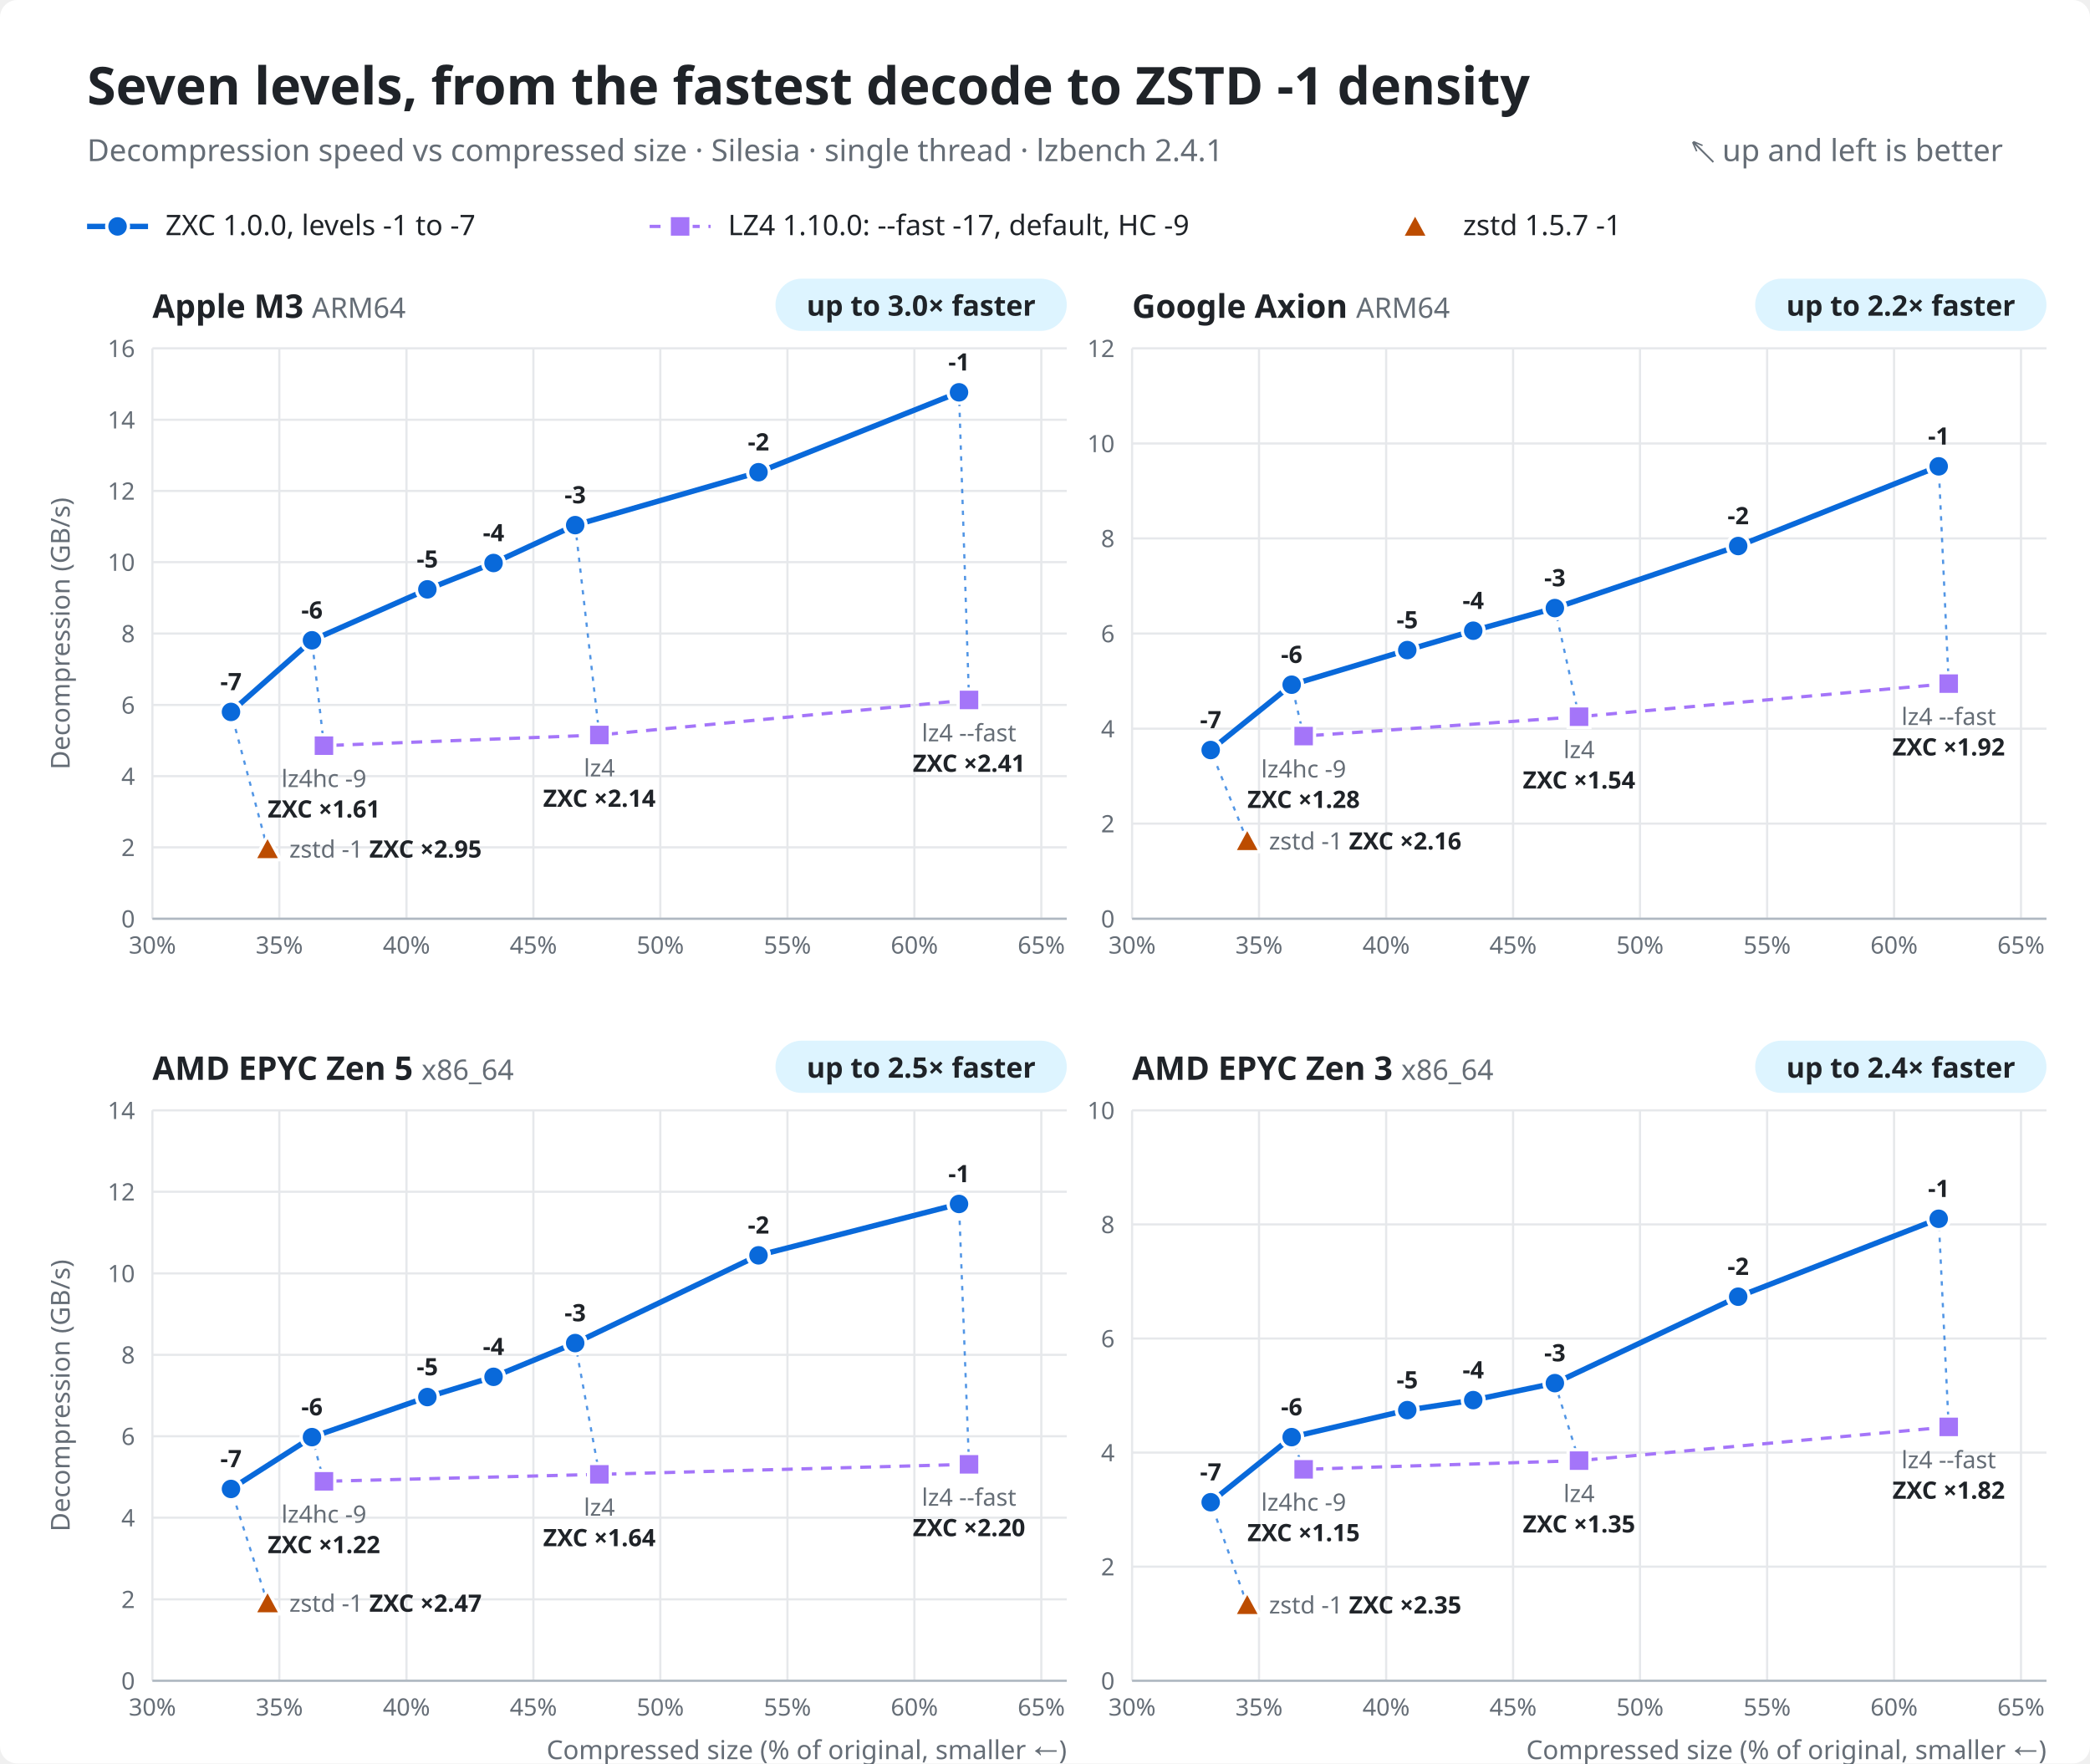
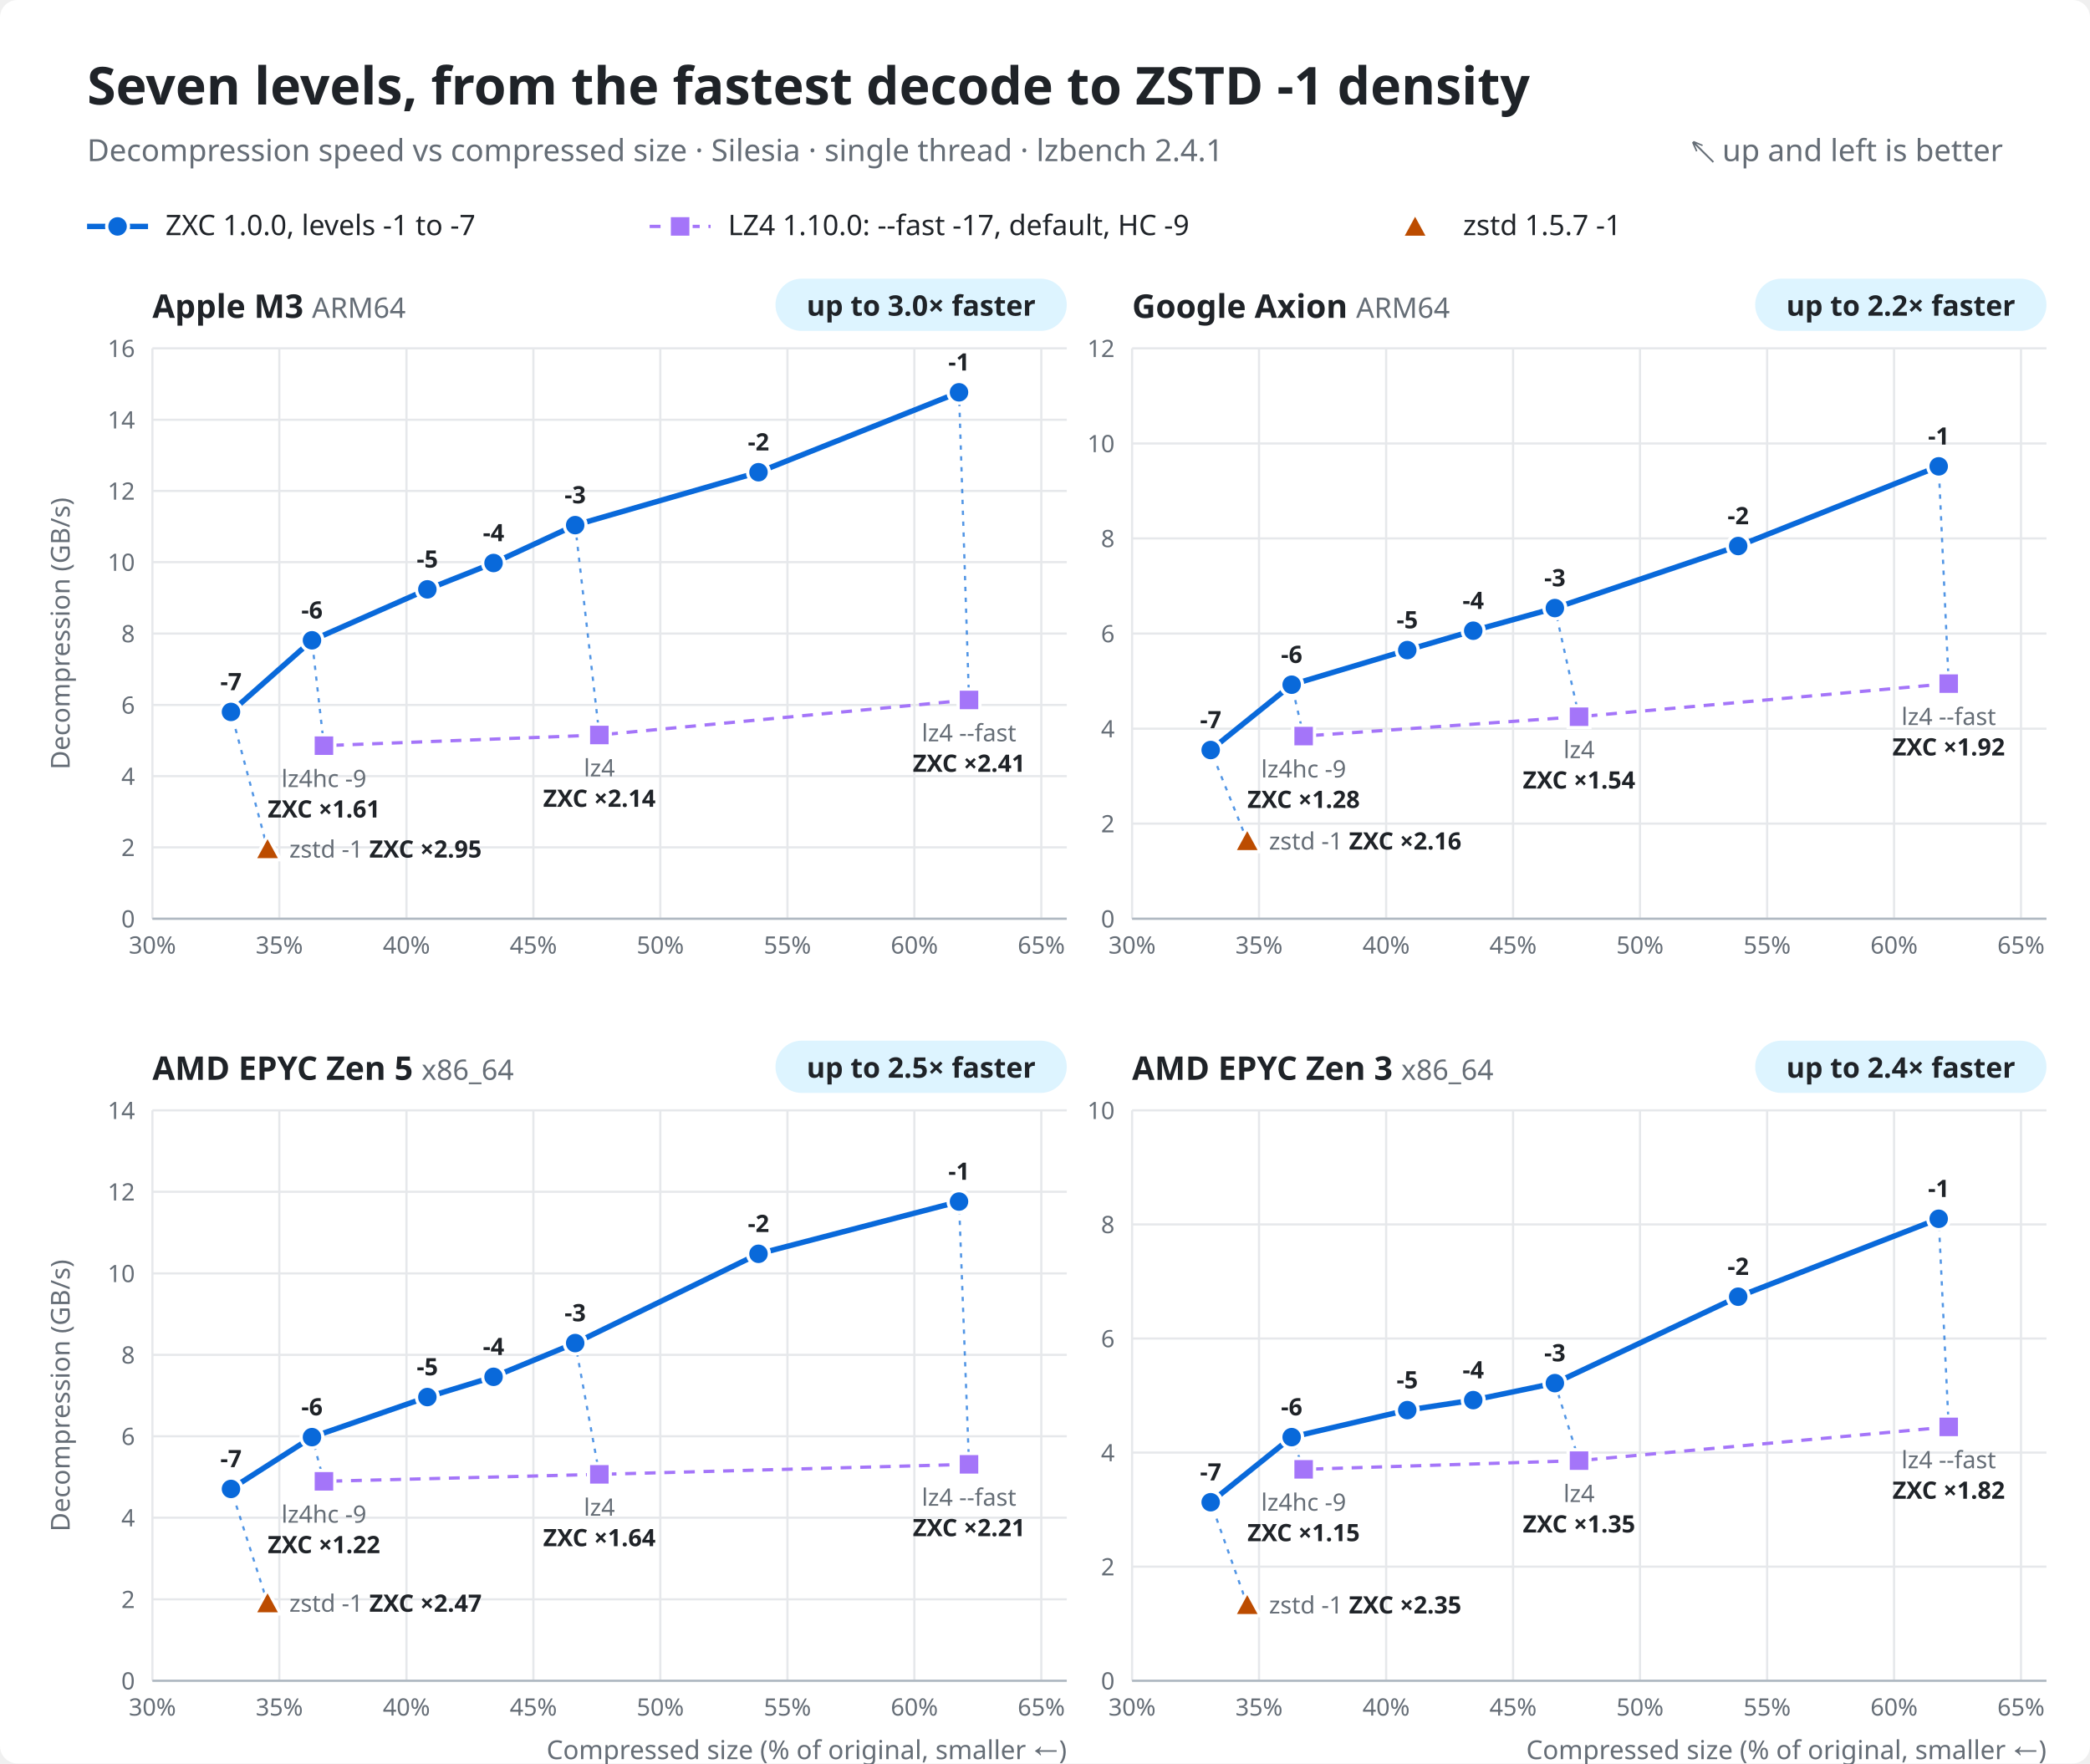
<svg xmlns="http://www.w3.org/2000/svg" viewBox="0 0 960 810" width="960" height="810" role="img" aria-label="Decompression speed versus compressed size: ZXC is faster than the LZ4 family and zstd -1 at an equal or smaller size on four CPUs">
  <style>text{font-family:-apple-system,BlinkMacSystemFont,"Segoe UI","Noto Sans",Helvetica,Arial,sans-serif;font-size:11px}.t{font-size:24px;font-weight:700}.st{font-size:14px}.pt{font-size:15px;font-weight:600}.pa{font-size:13px;font-weight:400}.ax{font-size:12px}.b{font-weight:600}.bd{font-size:13px;font-weight:700}.lg{font-size:13px}.grid,.axis{stroke-width:1}.ring{stroke-width:1.5}.zl{fill:none;stroke-width:2.5;stroke-linejoin:round}.vl{fill:none;stroke-width:1.5;stroke-dasharray:5 4}.cn{stroke-width:1;stroke-dasharray:2 3;opacity:.7}.bg{fill:#ffffff}text{fill:#1f2328}.mu{fill:#656d76}.fg{fill:#1f2328}.grid{stroke:#e6e8eb}.axis{stroke:#afb8c1}.zl{stroke:#0969da}.zp{fill:#0969da}.cn{stroke:#0969da}.op{fill:#bc4c00}.ring{stroke:#ffffff}.wash{fill:#ddf4ff}.vp{fill:#a475f9}.vl{stroke:#a475f9}@media (prefers-color-scheme:dark){.bg{fill:#0d1117}text{fill:#e6edf3}.mu{fill:#8d96a0}.fg{fill:#e6edf3}.grid{stroke:#21262d}.axis{stroke:#3d444d}.zl{stroke:#4493f8}.zp{fill:#4493f8}.cn{stroke:#4493f8}.op{fill:#db6d28}.ring{stroke:#0d1117}.wash{fill:#0c2d6b}.vp{fill:#bc8cff}.vl{stroke:#bc8cff}}.m{text-anchor:middle}.e{text-anchor:end}</style>
  <rect class="bg" width="960" height="810" rx="8" />
  <text x="40" y="48" class="t">Seven levels, from the fastest decode to ZSTD -1 density</text>
  <text x="40" y="74" class="st mu">Decompression speed vs compressed size · Silesia · single thread · lzbench 2.4.1</text>
  <text x="920" y="74" class="st mu e">↖ up and left is better</text>
  <path class="zl" d="M40 104h28" />
  <circle class="zp ring" cx="54" cy="104" r="5" />
  <text x="76" y="108" class="lg">ZXC 1.0.0, levels -1 to -7</text>
  <path class="vl" d="M298.4 104h28" />
  <rect class="vp ring" x="307.4" y="99" width="10" height="10" />
  <text x="334.4" y="108" class="lg">LZ4 1.10.0: --fast -17, default, HC -9</text>
  <path class="op ring" d="M650 98l6 11h-12z" />
  <text x="672" y="108" class="lg">zstd 1.5.7 -1</text>
  <path class="grid" d="M70 422h420" />
  <text x="62" y="426" class="mu e">0</text>
  <path class="grid" d="M70 389.2h420" />
  <text x="62" y="393.2" class="mu e">2</text>
  <path class="grid" d="M70 356.5h420" />
  <text x="62" y="360.5" class="mu e">4</text>
  <path class="grid" d="M70 323.8h420" />
  <text x="62" y="327.8" class="mu e">6</text>
  <path class="grid" d="M70 291h420" />
  <text x="62" y="295" class="mu e">8</text>
  <path class="grid" d="M70 258.2h420" />
  <text x="62" y="262.2" class="mu e">10</text>
  <path class="grid" d="M70 225.5h420" />
  <text x="62" y="229.5" class="mu e">12</text>
  <path class="grid" d="M70 192.8h420" />
  <text x="62" y="196.8" class="mu e">14</text>
  <path class="grid" d="M70 160h420" />
  <text x="62" y="164" class="mu e">16</text>
  <path class="grid" d="M70 160v262" />
  <text x="70" y="438" class="mu m">30%</text>
  <path class="grid" d="M128.3 160v262" />
  <text x="128.3" y="438" class="mu m">35%</text>
  <path class="grid" d="M186.7 160v262" />
  <text x="186.7" y="438" class="mu m">40%</text>
  <path class="grid" d="M245 160v262" />
  <text x="245" y="438" class="mu m">45%</text>
  <path class="grid" d="M303.3 160v262" />
  <text x="303.3" y="438" class="mu m">50%</text>
  <path class="grid" d="M361.7 160v262" />
  <text x="361.7" y="438" class="mu m">55%</text>
  <path class="grid" d="M420 160v262" />
  <text x="420" y="438" class="mu m">60%</text>
  <path class="grid" d="M478.3 160v262" />
  <text x="478.3" y="438" class="mu m">65%</text>
  <path class="axis" d="M70 422h420" />
  <text class="ax mu m" transform="translate(32 291) rotate(-90)">Decompression (GB/s)</text>
  <text x="70" y="146" class="pt">Apple M3 <tspan class="pa mu">ARM64</tspan>
  </text>
  <rect class="wash" x="356.2" y="128" width="133.8" height="24" rx="12" />
  <text x="423.1" y="145" class="bd m">up to 3.0× faster</text>
  <path class="cn" d="M445.1 321.5L440.5 180.2" />
  <text x="445.1" y="354.5" class="b m">ZXC ×2.41</text>
  <path class="cn" d="M275.3 337.6L264.2 241.2" />
  <text x="275.3" y="370.6" class="b m">ZXC ×2.14</text>
  <path class="cn" d="M148.8 342.5L143.3 294.1" />
  <text x="148.8" y="375.5" class="b m">ZXC ×1.61</text>
  <path class="cn" d="M122.9 389.9L106.1 327" />
  <path class="op ring" d="M122.9 383.9l6 11h-12z" />
  <text x="132.9" y="393.9" class="mu">zstd -1 <tspan class="b fg">ZXC ×2.95</tspan>
  </text>
  <polyline class="vl" points="445.1,321.5 275.3,337.6 148.8,342.5" />
  <rect class="vp ring" x="440.1" y="316.5" width="10" height="10" />
  <text x="445.1" y="340.5" class="mu m">lz4 --fast</text>
  <rect class="vp ring" x="270.3" y="332.6" width="10" height="10" />
  <text x="275.3" y="356.6" class="mu m">lz4</text>
  <rect class="vp ring" x="143.8" y="337.5" width="10" height="10" />
  <text x="148.8" y="361.5" class="mu m">lz4hc -9</text>
  <polyline class="zl" points="440.5,180.2 348.4,216.9 264.2,241.2 226.7,258.6 196.3,270.7 143.3,294.1 106.1,327" />
  <circle class="zp ring" cx="440.5" cy="180.2" r="5" />
  <text x="440.5" y="170.2" class="b m">-1</text>
  <circle class="zp ring" cx="348.4" cy="216.9" r="5" />
  <text x="348.4" y="206.9" class="b m">-2</text>
  <circle class="zp ring" cx="264.2" cy="241.2" r="5" />
  <text x="264.2" y="231.2" class="b m">-3</text>
  <circle class="zp ring" cx="226.7" cy="258.6" r="5" />
  <text x="226.7" y="248.6" class="b m">-4</text>
  <circle class="zp ring" cx="196.3" cy="270.7" r="5" />
  <text x="196.3" y="260.7" class="b m">-5</text>
  <circle class="zp ring" cx="143.3" cy="294.1" r="5" />
  <text x="143.3" y="284.1" class="b m">-6</text>
  <circle class="zp ring" cx="106.1" cy="327" r="5" />
  <text x="106.1" y="317" class="b m">-7</text>
  <path class="grid" d="M520 422h420" />
  <text x="512" y="426" class="mu e">0</text>
  <path class="grid" d="M520 378.3h420" />
  <text x="512" y="382.3" class="mu e">2</text>
  <path class="grid" d="M520 334.7h420" />
  <text x="512" y="338.7" class="mu e">4</text>
  <path class="grid" d="M520 291h420" />
  <text x="512" y="295" class="mu e">6</text>
  <path class="grid" d="M520 247.3h420" />
  <text x="512" y="251.3" class="mu e">8</text>
  <path class="grid" d="M520 203.7h420" />
  <text x="512" y="207.7" class="mu e">10</text>
  <path class="grid" d="M520 160h420" />
  <text x="512" y="164" class="mu e">12</text>
  <path class="grid" d="M520 160v262" />
  <text x="520" y="438" class="mu m">30%</text>
  <path class="grid" d="M578.3 160v262" />
  <text x="578.3" y="438" class="mu m">35%</text>
  <path class="grid" d="M636.7 160v262" />
  <text x="636.7" y="438" class="mu m">40%</text>
  <path class="grid" d="M695 160v262" />
  <text x="695" y="438" class="mu m">45%</text>
  <path class="grid" d="M753.3 160v262" />
  <text x="753.3" y="438" class="mu m">50%</text>
  <path class="grid" d="M811.7 160v262" />
  <text x="811.7" y="438" class="mu m">55%</text>
  <path class="grid" d="M870 160v262" />
  <text x="870" y="438" class="mu m">60%</text>
  <path class="grid" d="M928.3 160v262" />
  <text x="928.3" y="438" class="mu m">65%</text>
  <path class="axis" d="M520 422h420" />
  <text x="520" y="146" class="pt">Google Axion <tspan class="pa mu">ARM64</tspan>
  </text>
  <rect class="wash" x="806.2" y="128" width="133.8" height="24" rx="12" />
  <text x="873.1" y="145" class="bd m">up to 2.2× faster</text>
  <path class="cn" d="M895.1 314L890.5 214.2" />
  <text x="895.1" y="347" class="b m">ZXC ×1.92</text>
  <path class="cn" d="M725.3 329.2L714.2 279.3" />
  <text x="725.3" y="362.2" class="b m">ZXC ×1.54</text>
  <path class="cn" d="M598.8 338.1L593.3 314.5" />
  <text x="598.8" y="371.1" class="b m">ZXC ×1.28</text>
  <path class="cn" d="M572.9 386.2L556.1 344.5" />
  <path class="op ring" d="M572.9 380.2l6 11h-12z" />
  <text x="582.9" y="390.2" class="mu">zstd -1 <tspan class="b fg">ZXC ×2.16</tspan>
  </text>
  <polyline class="vl" points="895.1,314 725.3,329.2 598.8,338.1" />
  <rect class="vp ring" x="890.1" y="309" width="10" height="10" />
  <text x="895.1" y="333" class="mu m">lz4 --fast</text>
  <rect class="vp ring" x="720.3" y="324.2" width="10" height="10" />
  <text x="725.3" y="348.2" class="mu m">lz4</text>
  <rect class="vp ring" x="593.8" y="333.1" width="10" height="10" />
  <text x="598.8" y="357.1" class="mu m">lz4hc -9</text>
  <polyline class="zl" points="890.5,214.2 798.4,250.8 714.2,279.3 676.7,289.7 646.4,298.6 593.3,314.5 556.1,344.5" />
  <circle class="zp ring" cx="890.5" cy="214.2" r="5" />
  <text x="890.5" y="204.2" class="b m">-1</text>
  <circle class="zp ring" cx="798.4" cy="250.8" r="5" />
  <text x="798.4" y="240.8" class="b m">-2</text>
  <circle class="zp ring" cx="714.2" cy="279.3" r="5" />
  <text x="714.2" y="269.3" class="b m">-3</text>
  <circle class="zp ring" cx="676.7" cy="289.7" r="5" />
  <text x="676.7" y="279.7" class="b m">-4</text>
  <circle class="zp ring" cx="646.4" cy="298.6" r="5" />
  <text x="646.4" y="288.6" class="b m">-5</text>
  <circle class="zp ring" cx="593.3" cy="314.5" r="5" />
  <text x="593.3" y="304.5" class="b m">-6</text>
  <circle class="zp ring" cx="556.1" cy="344.5" r="5" />
  <text x="556.1" y="334.5" class="b m">-7</text>
  <path class="grid" d="M70 772h420" />
  <text x="62" y="776" class="mu e">0</text>
  <path class="grid" d="M70 734.6h420" />
  <text x="62" y="738.6" class="mu e">2</text>
  <path class="grid" d="M70 697.1h420" />
  <text x="62" y="701.1" class="mu e">4</text>
  <path class="grid" d="M70 659.7h420" />
  <text x="62" y="663.7" class="mu e">6</text>
  <path class="grid" d="M70 622.3h420" />
  <text x="62" y="626.3" class="mu e">8</text>
  <path class="grid" d="M70 584.9h420" />
  <text x="62" y="588.9" class="mu e">10</text>
  <path class="grid" d="M70 547.4h420" />
  <text x="62" y="551.4" class="mu e">12</text>
  <path class="grid" d="M70 510h420" />
  <text x="62" y="514" class="mu e">14</text>
  <path class="grid" d="M70 510v262" />
  <text x="70" y="788" class="mu m">30%</text>
  <path class="grid" d="M128.3 510v262" />
  <text x="128.3" y="788" class="mu m">35%</text>
  <path class="grid" d="M186.7 510v262" />
  <text x="186.7" y="788" class="mu m">40%</text>
  <path class="grid" d="M245 510v262" />
  <text x="245" y="788" class="mu m">45%</text>
  <path class="grid" d="M303.3 510v262" />
  <text x="303.3" y="788" class="mu m">50%</text>
  <path class="grid" d="M361.7 510v262" />
  <text x="361.7" y="788" class="mu m">55%</text>
  <path class="grid" d="M420 510v262" />
  <text x="420" y="788" class="mu m">60%</text>
  <path class="grid" d="M478.3 510v262" />
  <text x="478.3" y="788" class="mu m">65%</text>
  <path class="axis" d="M70 772h420" />
  <text class="ax mu m" transform="translate(32 641) rotate(-90)">Decompression (GB/s)</text>
  <text x="490" y="808" class="ax mu e">Compressed size (% of original, smaller ←)</text>
  <text x="70" y="496" class="pt">AMD EPYC Zen 5 <tspan class="pa mu">x86_64</tspan>
  </text>
  <rect class="wash" x="356.2" y="478" width="133.8" height="24" rx="12" />
  <text x="423.1" y="495" class="bd m">up to 2.5× faster</text>
-   <path class="cn" d="M445.1 672.6L440.5 553" />
-   <text x="445.1" y="705.6" class="b m">ZXC ×2.20</text>
+   <path class="cn" d="M445.1 672.6L440.5 551.9" />
+   <text x="445.1" y="705.6" class="b m">ZXC ×2.21</text>
  <path class="cn" d="M275.3 677.2L264.2 616.9" />
  <text x="275.3" y="710.2" class="b m">ZXC ×1.64</text>
  <path class="cn" d="M148.8 680.4L143.3 660.1" />
  <text x="148.8" y="713.4" class="b m">ZXC ×1.22</text>
  <path class="cn" d="M122.9 736.3L106.1 683.9" />
  <path class="op ring" d="M122.9 730.3l6 11h-12z" />
  <text x="132.9" y="740.3" class="mu">zstd -1 <tspan class="b fg">ZXC ×2.47</tspan>
  </text>
  <polyline class="vl" points="445.1,672.6 275.3,677.2 148.8,680.4" />
  <rect class="vp ring" x="440.1" y="667.6" width="10" height="10" />
  <text x="445.1" y="691.6" class="mu m">lz4 --fast</text>
  <rect class="vp ring" x="270.3" y="672.2" width="10" height="10" />
  <text x="275.3" y="696.2" class="mu m">lz4</text>
  <rect class="vp ring" x="143.8" y="675.4" width="10" height="10" />
  <text x="148.8" y="699.4" class="mu m">lz4hc -9</text>
-   <polyline class="zl" points="440.5,553 348.4,576.6 264.2,616.9 226.7,632.4 196.3,641.7 143.3,660.1 106.1,683.9" />
-   <circle class="zp ring" cx="440.5" cy="553" r="5" />
-   <text x="440.5" y="543" class="b m">-1</text>
-   <circle class="zp ring" cx="348.4" cy="576.6" r="5" />
-   <text x="348.4" y="566.6" class="b m">-2</text>
+   <polyline class="zl" points="440.5,551.9 348.4,575.9 264.2,616.9 226.7,632.4 196.3,641.7 143.3,660.1 106.1,683.9" />
+   <circle class="zp ring" cx="440.5" cy="551.9" r="5" />
+   <text x="440.5" y="541.9" class="b m">-1</text>
+   <circle class="zp ring" cx="348.4" cy="575.9" r="5" />
+   <text x="348.4" y="565.9" class="b m">-2</text>
  <circle class="zp ring" cx="264.2" cy="616.9" r="5" />
  <text x="264.2" y="606.9" class="b m">-3</text>
  <circle class="zp ring" cx="226.7" cy="632.4" r="5" />
  <text x="226.7" y="622.4" class="b m">-4</text>
  <circle class="zp ring" cx="196.3" cy="641.7" r="5" />
  <text x="196.3" y="631.7" class="b m">-5</text>
  <circle class="zp ring" cx="143.3" cy="660.1" r="5" />
  <text x="143.3" y="650.1" class="b m">-6</text>
  <circle class="zp ring" cx="106.1" cy="683.9" r="5" />
  <text x="106.1" y="673.9" class="b m">-7</text>
  <path class="grid" d="M520 772h420" />
  <text x="512" y="776" class="mu e">0</text>
  <path class="grid" d="M520 719.6h420" />
  <text x="512" y="723.6" class="mu e">2</text>
  <path class="grid" d="M520 667.2h420" />
  <text x="512" y="671.2" class="mu e">4</text>
  <path class="grid" d="M520 614.8h420" />
  <text x="512" y="618.8" class="mu e">6</text>
  <path class="grid" d="M520 562.4h420" />
  <text x="512" y="566.4" class="mu e">8</text>
  <path class="grid" d="M520 510h420" />
  <text x="512" y="514" class="mu e">10</text>
  <path class="grid" d="M520 510v262" />
  <text x="520" y="788" class="mu m">30%</text>
  <path class="grid" d="M578.3 510v262" />
  <text x="578.3" y="788" class="mu m">35%</text>
  <path class="grid" d="M636.7 510v262" />
  <text x="636.7" y="788" class="mu m">40%</text>
  <path class="grid" d="M695 510v262" />
  <text x="695" y="788" class="mu m">45%</text>
  <path class="grid" d="M753.3 510v262" />
  <text x="753.3" y="788" class="mu m">50%</text>
  <path class="grid" d="M811.7 510v262" />
  <text x="811.7" y="788" class="mu m">55%</text>
  <path class="grid" d="M870 510v262" />
  <text x="870" y="788" class="mu m">60%</text>
  <path class="grid" d="M928.3 510v262" />
  <text x="928.3" y="788" class="mu m">65%</text>
  <path class="axis" d="M520 772h420" />
  <text x="940" y="808" class="ax mu e">Compressed size (% of original, smaller ←)</text>
  <text x="520" y="496" class="pt">AMD EPYC Zen 3 <tspan class="pa mu">x86_64</tspan>
  </text>
  <rect class="wash" x="806.2" y="478" width="133.8" height="24" rx="12" />
  <text x="873.1" y="495" class="bd m">up to 2.4× faster</text>
  <path class="cn" d="M895.1 655.4L890.5 559.8" />
  <text x="895.1" y="688.4" class="b m">ZXC ×1.82</text>
  <path class="cn" d="M725.3 670.9L714.2 635.3" />
  <text x="725.3" y="703.9" class="b m">ZXC ×1.35</text>
  <path class="cn" d="M598.8 674.9L593.3 660.1" />
  <text x="598.8" y="707.9" class="b m">ZXC ×1.15</text>
  <path class="cn" d="M572.9 737.1L556.1 690" />
  <path class="op ring" d="M572.9 731.1l6 11h-12z" />
  <text x="582.9" y="741.1" class="mu">zstd -1 <tspan class="b fg">ZXC ×2.35</tspan>
  </text>
  <polyline class="vl" points="895.1,655.4 725.3,670.9 598.8,674.9" />
  <rect class="vp ring" x="890.1" y="650.4" width="10" height="10" />
  <text x="895.1" y="674.4" class="mu m">lz4 --fast</text>
  <rect class="vp ring" x="720.3" y="665.9" width="10" height="10" />
  <text x="725.3" y="689.9" class="mu m">lz4</text>
  <rect class="vp ring" x="593.8" y="669.9" width="10" height="10" />
  <text x="598.8" y="693.9" class="mu m">lz4hc -9</text>
  <polyline class="zl" points="890.5,559.8 798.4,595.6 714.2,635.3 676.7,643.1 646.4,647.7 593.3,660.1 556.1,690" />
  <circle class="zp ring" cx="890.5" cy="559.8" r="5" />
  <text x="890.5" y="549.8" class="b m">-1</text>
  <circle class="zp ring" cx="798.4" cy="595.6" r="5" />
  <text x="798.4" y="585.6" class="b m">-2</text>
  <circle class="zp ring" cx="714.2" cy="635.3" r="5" />
  <text x="714.2" y="625.3" class="b m">-3</text>
  <circle class="zp ring" cx="676.7" cy="643.1" r="5" />
  <text x="676.7" y="633.1" class="b m">-4</text>
  <circle class="zp ring" cx="646.4" cy="647.7" r="5" />
  <text x="646.4" y="637.7" class="b m">-5</text>
  <circle class="zp ring" cx="593.3" cy="660.1" r="5" />
  <text x="593.3" y="650.1" class="b m">-6</text>
  <circle class="zp ring" cx="556.1" cy="690" r="5" />
  <text x="556.1" y="680" class="b m">-7</text>
</svg>
